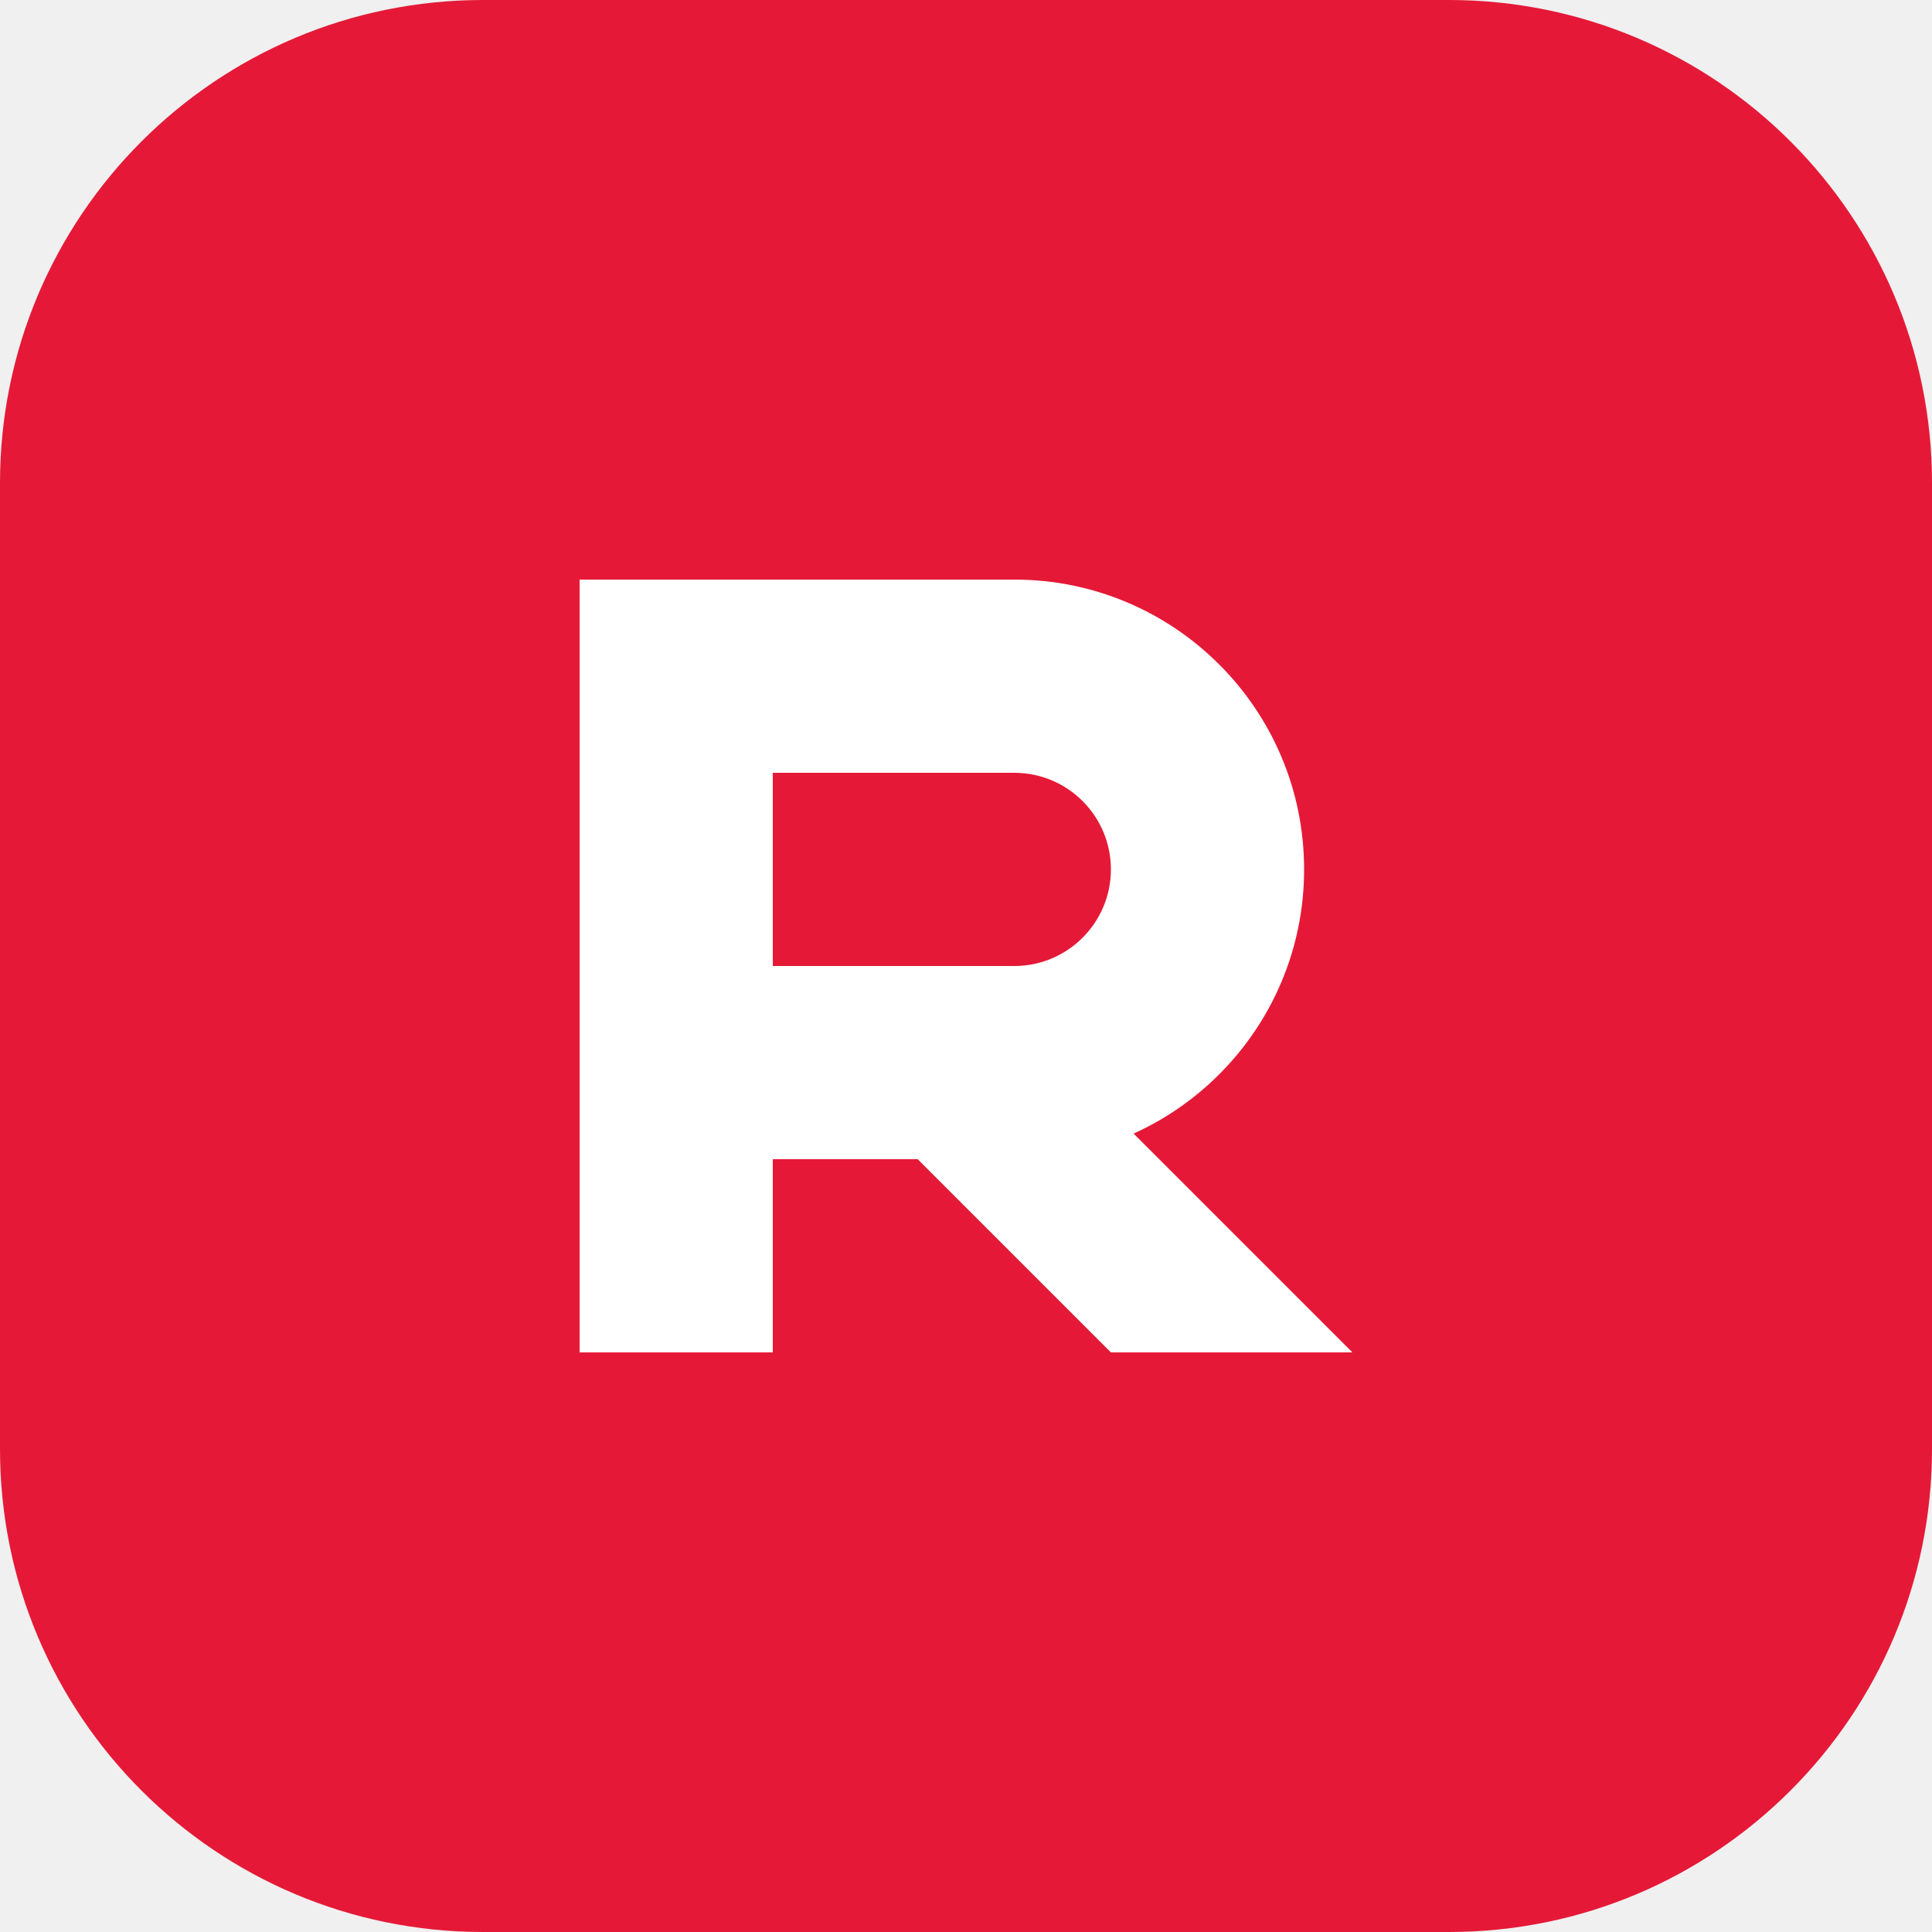
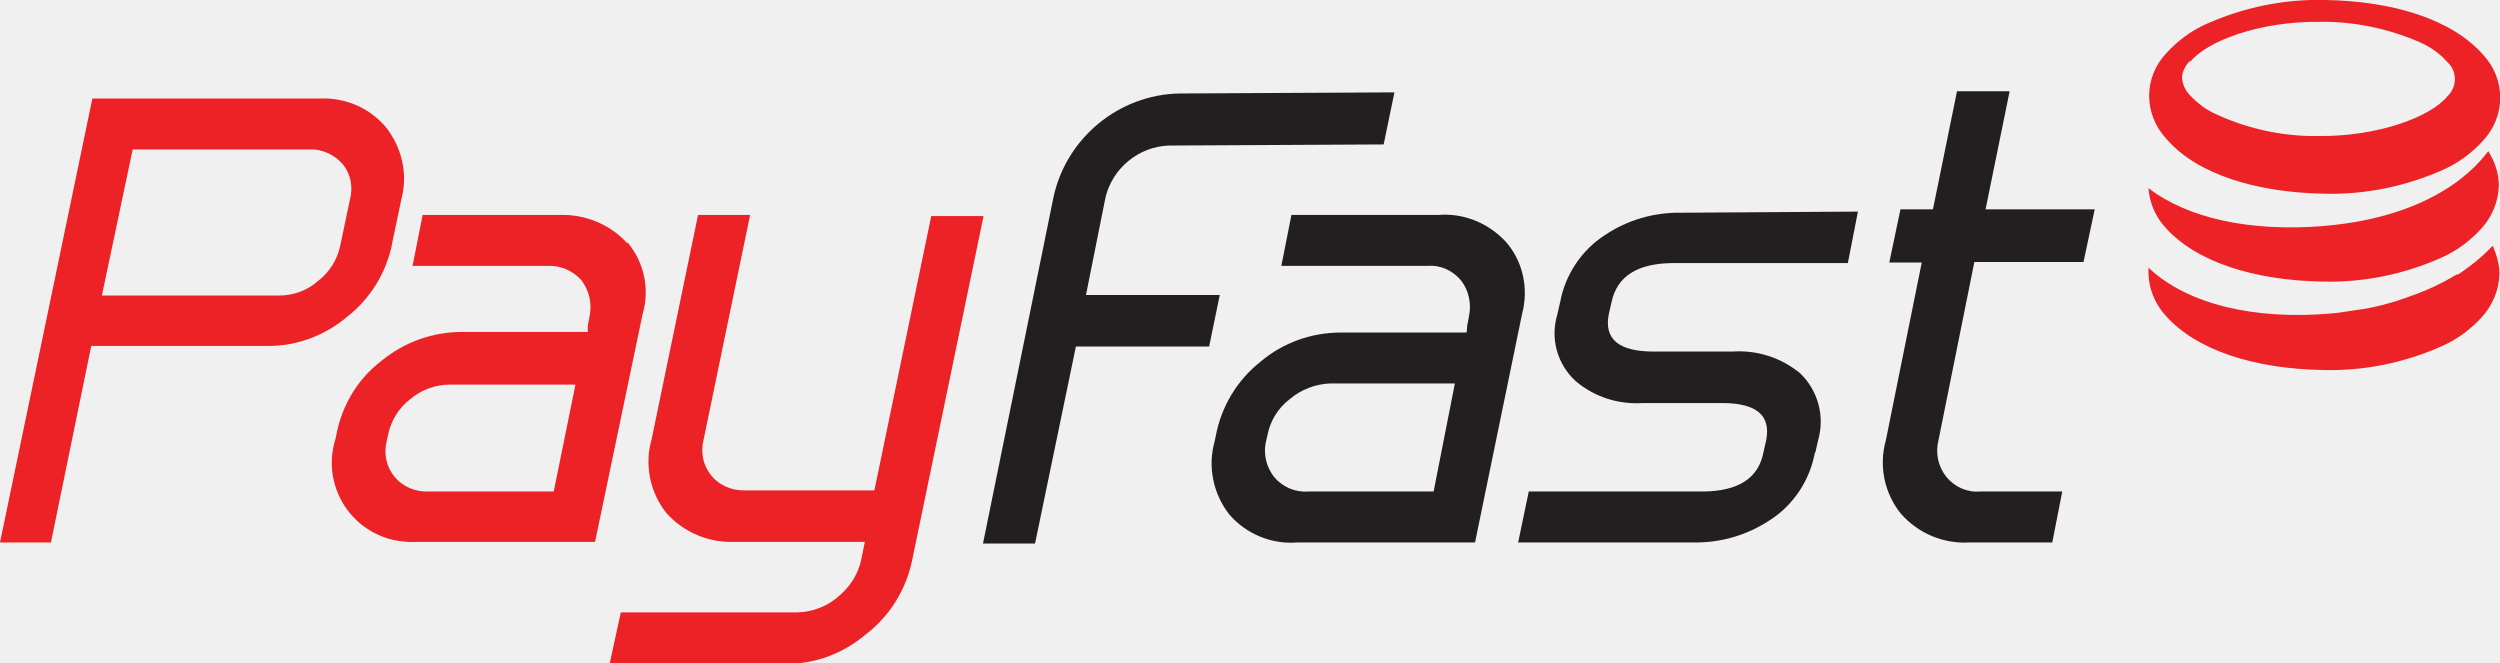
- <svg xmlns="http://www.w3.org/2000/svg" viewBox="0 0 40 40" fill="none">
-   <rect width="40" height="40" rx="10" fill="#E51937" />
-   <path d="M12 28V12h9a6 6 0 0 1 0 12h-5v4zm4-8h5a2 2 0 1 0 0-4h-5z" fill="#FFF" />
-   <path d="M22 22l6 6h-5l-4-4z" fill="#FFF" />
+ <svg xmlns="http://www.w3.org/2000/svg" id="Layer_2" data-name="Layer 2" viewBox="0 0 44.66 11.84">
+   <defs>
+     <style>
+       .cls-1 {
+         fill: #231f20;
+       }
+ 
+       .cls-2 {
+         fill: #ec2227;
+       }
+     </style>
+   </defs>
+   <g id="Layer_1-2" data-name="Layer 1">
+     <g id="PayFast-Logo-2-Colour">
+       <path id="Path_1" data-name="Path 1" class="cls-2" d="M11.2,4.34c-.31-.34-.76-.52-1.23-.5h-2.42l-.18.91h2.42c.23-.01.45.09.6.26.14.19.19.42.14.65l-.03.16v.11h-2.25c-.52,0-1.03.18-1.44.52-.42.32-.7.79-.8,1.31l-.02.09c-.23.75.19,1.54.94,1.77.17.05.35.07.54.06h3.16l.85-4.07c.13-.44.03-.92-.27-1.28ZM9.89,8.78h-2.24c-.23.01-.46-.09-.6-.26-.15-.18-.2-.42-.14-.65l.02-.09c.05-.26.19-.49.4-.65.2-.17.45-.26.72-.26h2.23l-.39,1.92ZM16.64,3.84l-1.02,4.92h-2.31c-.23.01-.46-.09-.6-.26-.15-.18-.2-.42-.14-.65l.83-4.01h-.93l-.83,4.01c-.13.45-.03.94.26,1.31.31.35.76.54,1.23.52h2.32l-.07.34c-.06.26-.21.48-.42.65-.2.17-.45.26-.71.27h-3.16l-.2.92h3.16c.52,0,1.02-.19,1.42-.53.42-.32.71-.79.82-1.3l1.28-6.17h-.94Z" />
+       <path id="Path_2" data-name="Path 2" class="cls-2" d="M7,4.38c-.11.51-.39.96-.8,1.28-.39.33-.89.52-1.4.52H1.63l-.72,3.51h-.91L1.65,1.76h4.07c.45-.02.89.17,1.18.52.28.36.39.83.27,1.28l-.17.81ZM6.08,4.38l.17-.81c.06-.22.02-.46-.13-.64-.15-.17-.37-.27-.59-.26h-3.16l-.55,2.61h3.16c.26,0,.51-.09.7-.26.21-.16.35-.39.4-.64h0Z" />
+       <path id="Path_3" data-name="Path 3" class="cls-2" d="M43.89,4.9c-.26.16-.54.29-.83.39-.32.12-.65.21-.98.25-.14.02-.29.05-.44.06h0c-1.38.12-2.56-.17-3.24-.8,0,0-.01-.01-.02-.02v.08c0,.28.11.56.3.77.55.63,1.6.96,2.82.98.73.02,1.46-.13,2.13-.43.27-.12.51-.3.71-.52.19-.21.3-.48.31-.76,0-.18-.05-.35-.12-.51-.19.2-.4.37-.63.52ZM41.48,4.04c-1.29.1-2.4-.14-3.1-.68.02.26.12.5.29.69.55.63,1.6.96,2.82.98.73.02,1.46-.13,2.13-.43.27-.12.51-.3.71-.52.19-.21.3-.48.31-.76,0-.22-.07-.43-.19-.62-.18.24-.93,1.18-2.98,1.34h0ZM41.52,3.46c.73.02,1.46-.13,2.13-.43.27-.12.51-.3.71-.52.4-.43.41-1.09,0-1.53-.55-.63-1.6-.96-2.82-.98-.73-.02-1.46.13-2.13.43-.27.12-.51.3-.71.52-.41.43-.41,1.09,0,1.53.54.63,1.6.96,2.82.98h0ZM39.13,1.1c.29-.36,1.22-.72,2.3-.71.62-.01,1.24.12,1.81.37.18.08.35.2.48.35.17.15.18.42.02.59,0,0-.02.02-.02.02-.29.36-1.22.72-2.3.71-.62.01-1.24-.12-1.81-.38-.19-.08-.35-.2-.49-.35-.08-.08-.13-.19-.14-.31,0-.11.06-.22.14-.3Z" />
+       <path id="Path_4" data-name="Path 4" class="cls-1" d="M26.35,9.69h-3.17c-.46.04-.92-.15-1.22-.5-.29-.37-.39-.86-.26-1.31l.02-.1c.1-.52.38-.99.8-1.32.4-.34.91-.52,1.44-.52h2.24s.01-.12.01-.12l.03-.16c.05-.23,0-.47-.14-.65-.15-.18-.37-.28-.6-.26h-2.61s.18-.91.18-.91h2.61c.46-.04.91.14,1.23.49.3.35.4.83.28,1.28l-.84,4.08ZM25.61,8.78l.38-1.93h-2.23c-.26.01-.52.11-.72.28-.21.16-.35.39-.4.65l-.02.09c-.06.23,0,.47.14.65.15.18.38.28.61.26h2.25Z" />
+       <path id="Path_5" data-name="Path 5" class="cls-1" d="M32.42,8.09c-.09.49-.38.93-.8,1.2-.41.27-.88.41-1.37.4h-3.13s.19-.91.19-.91h3.13c.62-.01.97-.24,1.06-.69l.05-.22c.09-.45-.17-.67-.79-.67h-1.41c-.44.03-.87-.11-1.2-.39-.33-.3-.46-.76-.33-1.19l.05-.22c.09-.49.38-.93.8-1.2.4-.27.88-.41,1.37-.4l3.15-.02-.18.92h-3.15c-.62.01-.97.24-1.07.69l-.05.22c-.09.45.18.67.8.67h1.41c.44-.03.87.11,1.21.39.32.31.44.77.32,1.19l-.05.22Z" />
+       <path id="Path_6" data-name="Path 6" class="cls-1" d="M36.66,9.69h-1.47c-.47.03-.92-.16-1.23-.51-.3-.37-.4-.86-.27-1.32l.64-3.17h-.58l.2-.95h.58l.43-2.11h.94s-.43,2.11-.43,2.11h1.95s-.2.94-.2.94h-1.95s-.64,3.18-.64,3.18c-.06.23-.01.47.14.66.15.18.37.28.6.26h1.47s-.18.92-.18.92Z" />
+       <path id="Path_7" data-name="Path 7" class="cls-1" d="M24.72,2.58l-3.84.02c-.54.02-1,.4-1.13.92l-.35,1.75h2.39s-.19.92-.19.92h-2.38s-.73,3.52-.73,3.52h-.93s1.26-6.19,1.26-6.19c.23-1.06,1.17-1.83,2.25-1.85l3.84-.02-.19.92Z" />
+     </g>
+   </g>
</svg>
